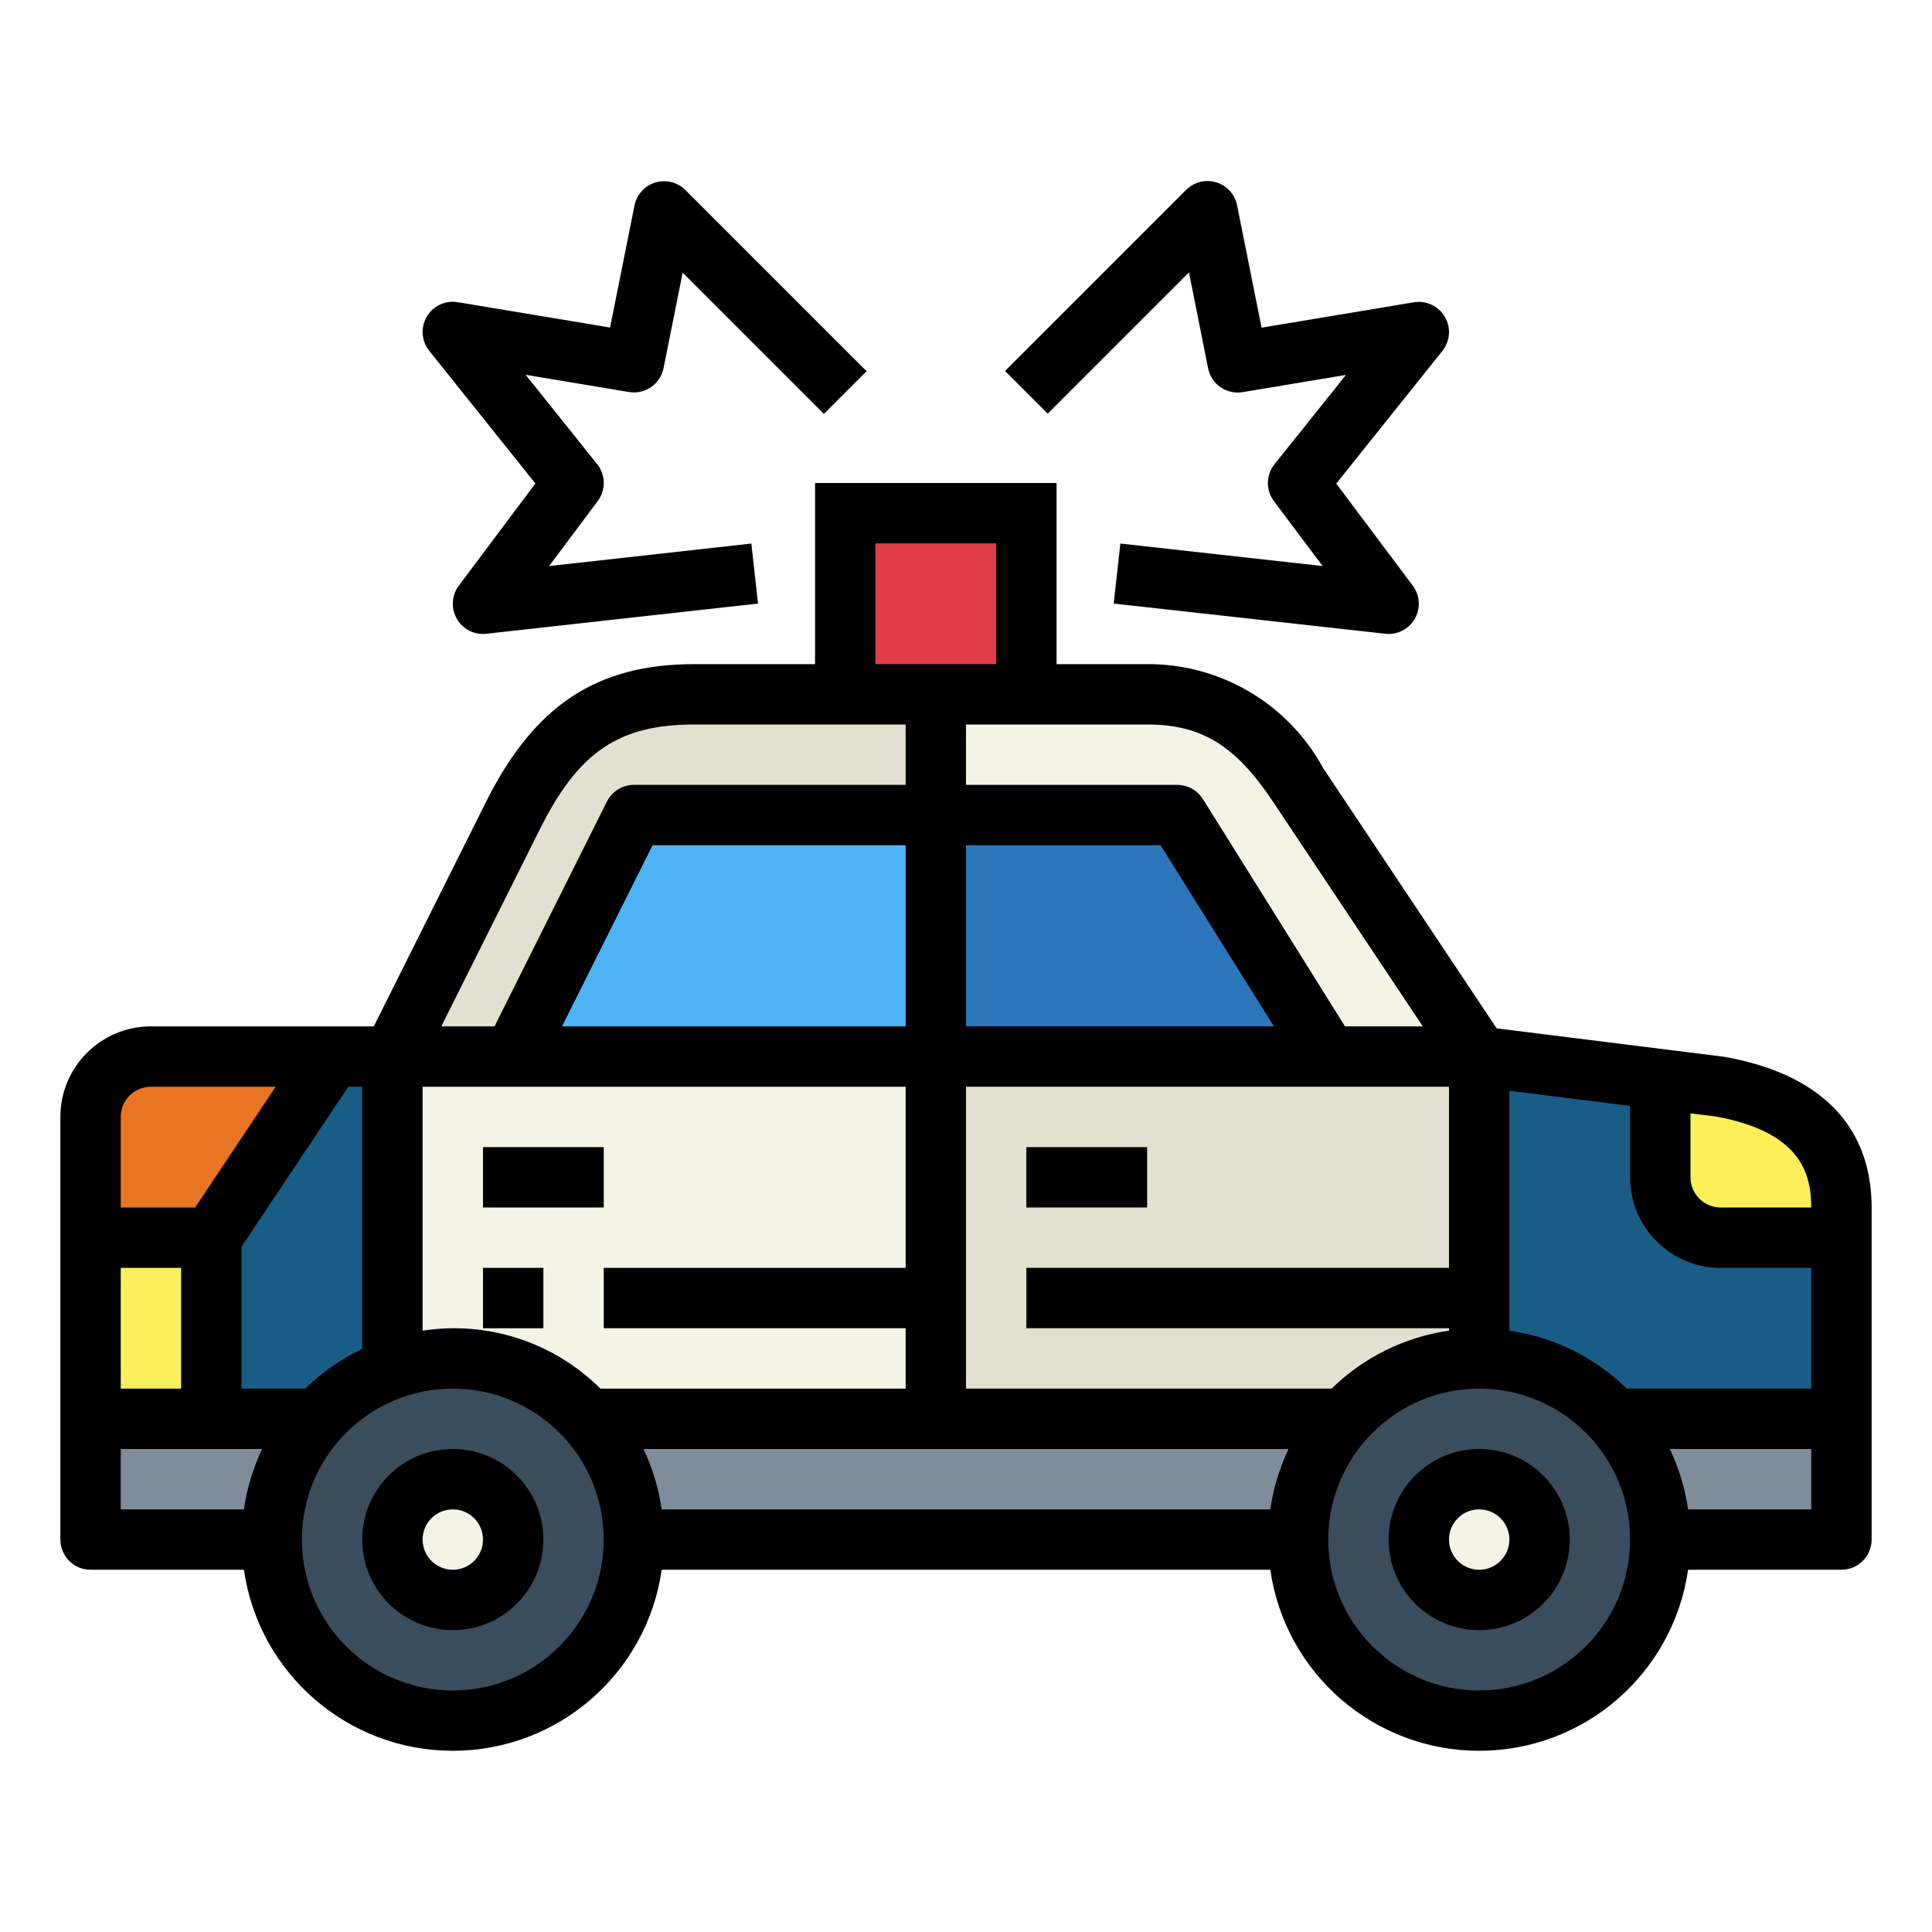
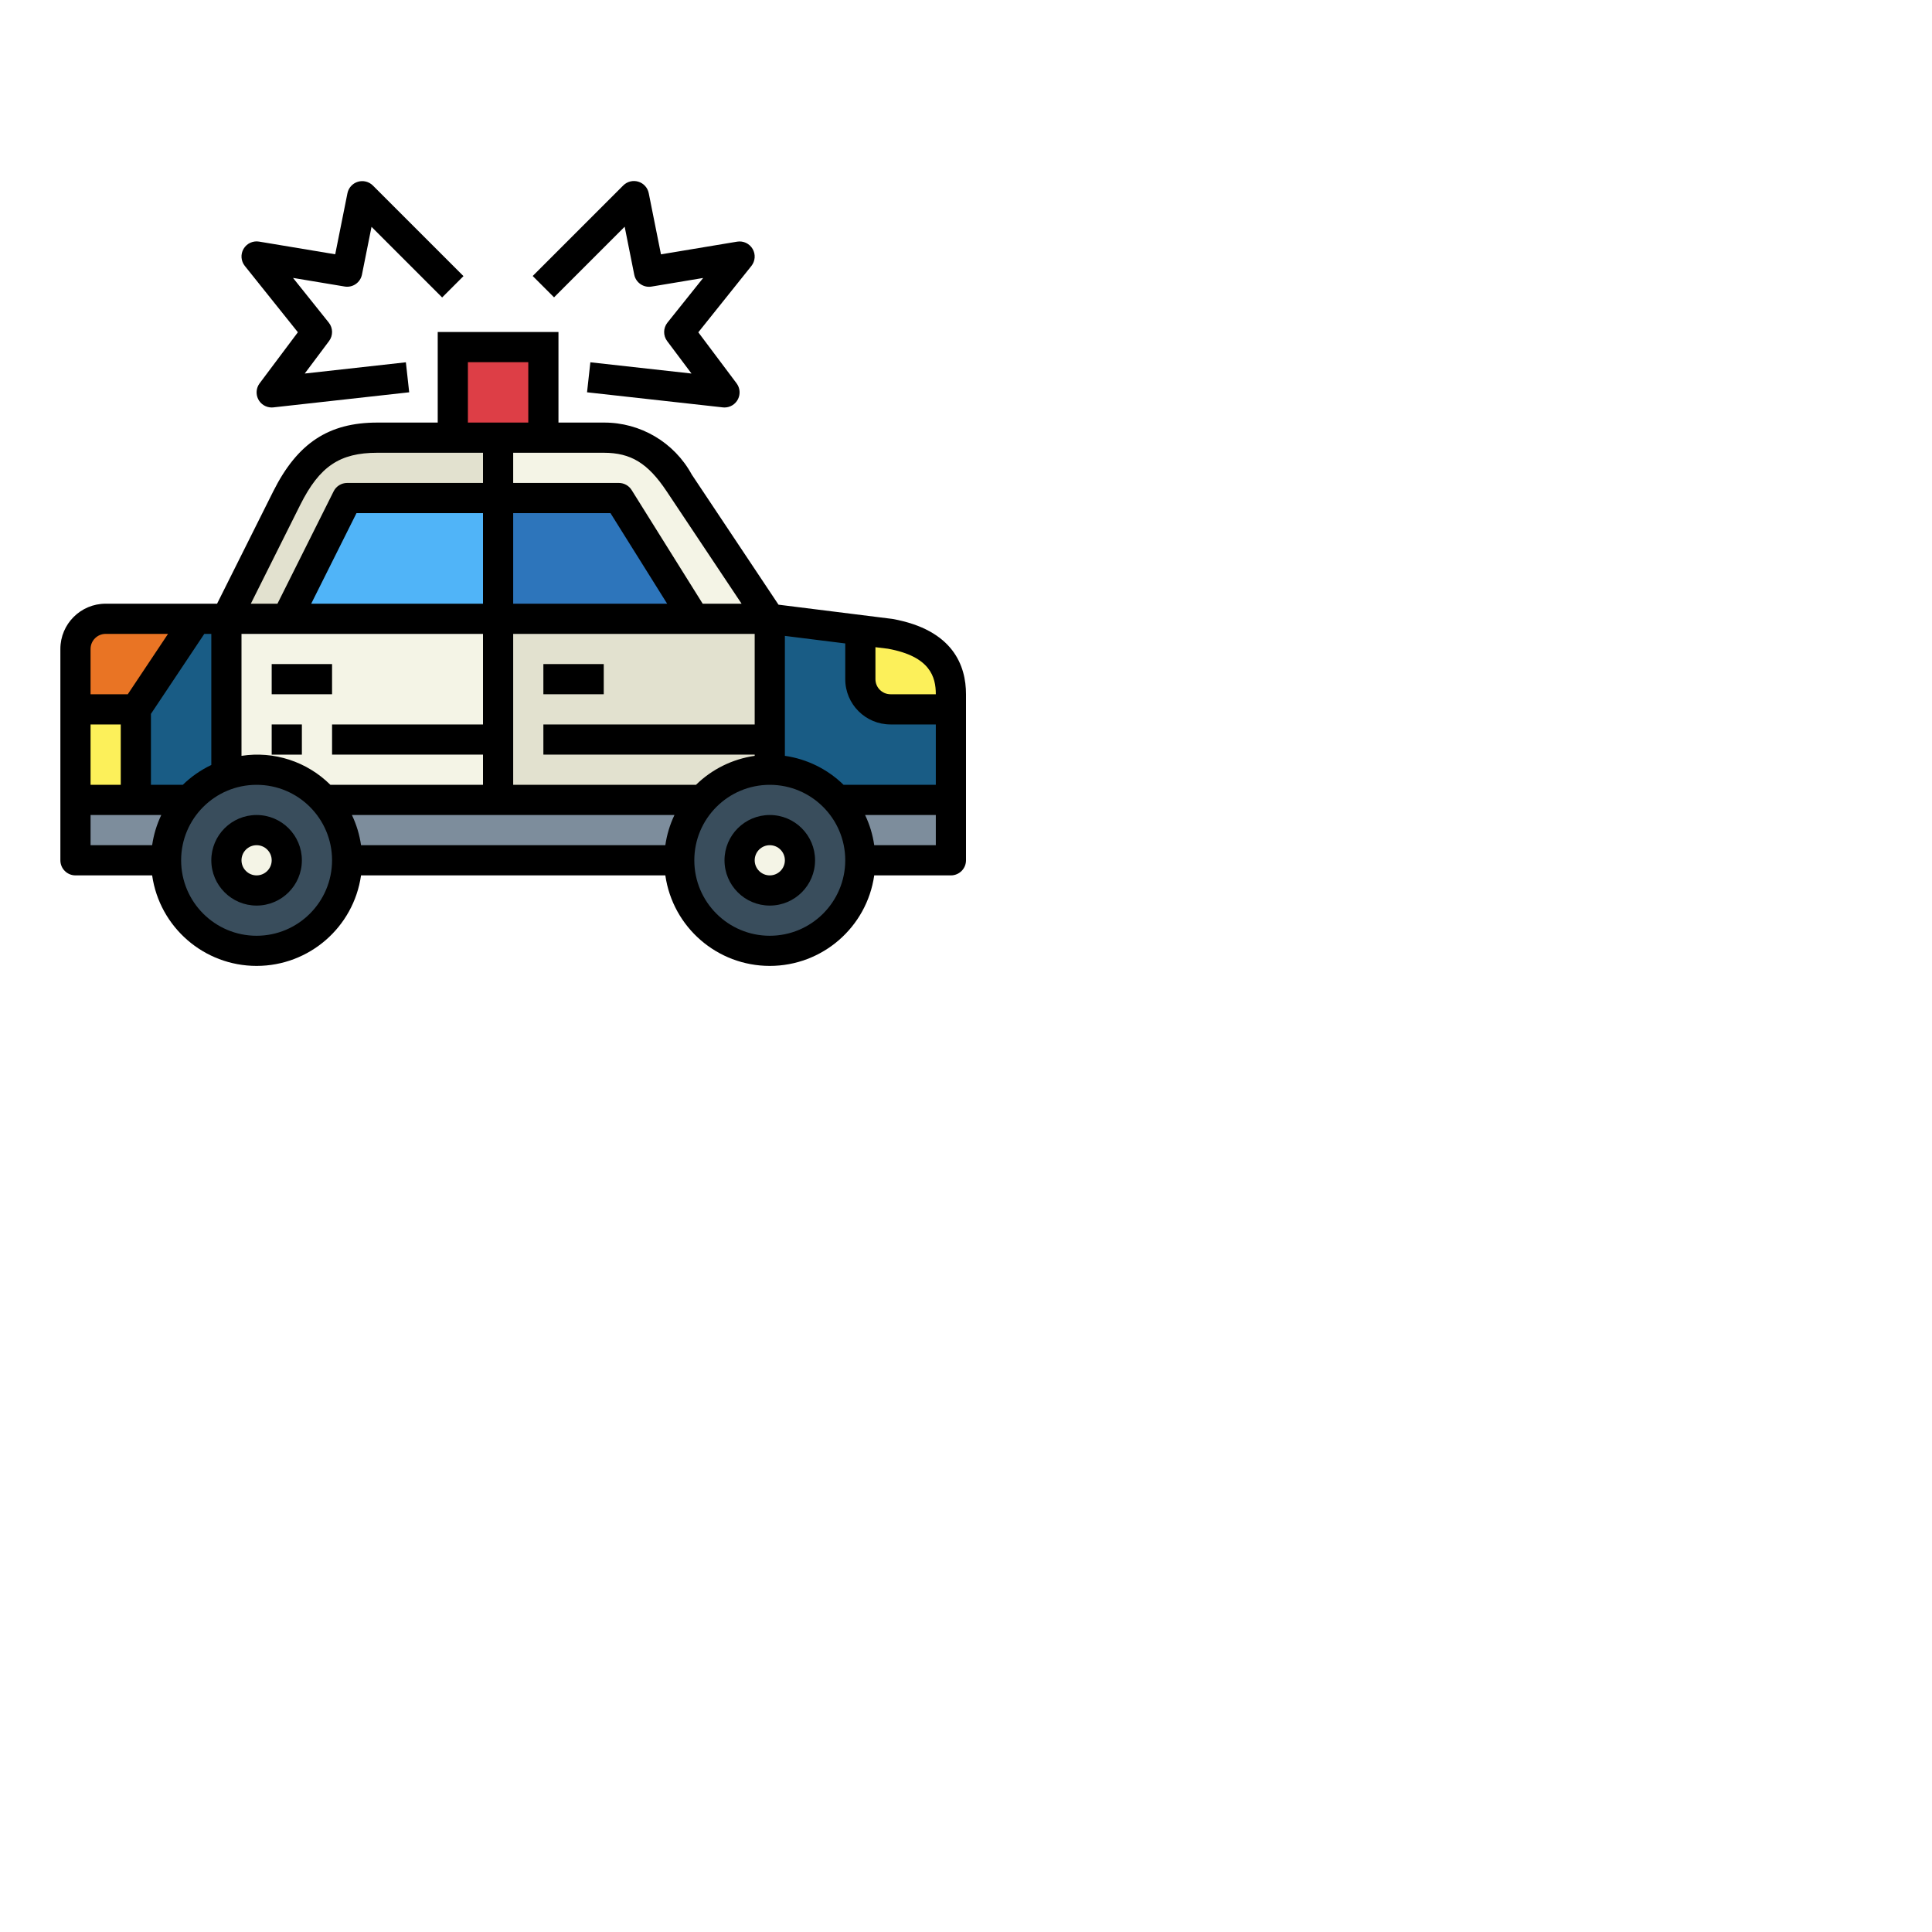
- <svg xmlns="http://www.w3.org/2000/svg" height="512" viewBox="0 0 64 64" width="512">
-   <g id="Filled_outline" data-name="Filled outline">
-     <path d="m17 27-4 8v12h18v-24h-8c-3.03 0-4.645 1.29-6 4z" fill="#e2e1cf" />
-     <path d="m31 23h7c2.34 0 3.7 1.053 5 3l6 9v12h-18z" fill="#f4f4e6" />
-     <path d="m61 47h-12v-12l8 1c2.377.432 4 1.584 4 4z" fill="#195c85" />
-     <path d="m5 35h8a0 0 0 0 1 0 0v12a0 0 0 0 1 0 0h-10a0 0 0 0 1 0 0v-10a2 2 0 0 1 2-2z" fill="#195c85" />
-     <path d="m13 35h18v12h-18z" fill="#f4f4e6" />
-     <path d="m31 35h18v12h-18z" fill="#e2e1cf" />
-     <path d="m21 27h10v8h-14z" fill="#50b4f8" />
-     <path d="m39 27h-8v8h13z" fill="#2d75bb" />
-     <path d="m7 41h-4v-4a2 2 0 0 1 2-2h6z" fill="#e97424" />
-     <path d="m3 41h4v6h-4z" fill="#fcf05a" />
-     <path d="m57 36-2-.25v3.25a2 2 0 0 0 2 2h4v-1c0-2.416-1.623-3.568-4-4z" fill="#fcf05a" />
-     <path d="m3 47h58v4h-58z" fill="#7d8d9c" />
-     <path d="m28 17h6v6h-6z" fill="#dd3e46" />
-     <circle cx="15" cy="51" fill="#394d5c" r="6" />
-     <circle cx="15" cy="51" fill="#f4f4e6" r="2" />
-     <circle cx="49" cy="51" fill="#394d5c" r="6" />
-     <circle cx="49" cy="51" fill="#f4f4e6" r="2" />
-     <path d="m16 38h4v2h-4z" />
-     <path d="m34 38h4v2h-4z" />
-     <path d="m57.124 35.008-7.546-.943-5.746-8.62a6.6 6.6 0 0 0 -5.832-3.445h-3v-6h-8v6h-4c-3.231 0-5.293 1.361-6.895 4.553l-3.723 7.447h-7.382a3 3 0 0 0 -3 3v14a1 1 0 0 0 1 1h5.08a6.991 6.991 0 0 0 13.84 0h20.16a6.991 6.991 0 0 0 13.84 0h5.08a1 1 0 0 0 1-1v-11c0-1.877-.836-4.265-4.876-4.992zm-19.124-11.008c1.8 0 2.927.692 4.168 2.555l4.964 7.445h-2.577l-4.707-7.53a1 1 0 0 0 -.848-.47h-7v-2zm4.2 10h-10.2v-6h6.446zm-13.2-16h4v4h-4zm-11.106 9.448c1.277-2.548 2.614-3.448 5.106-3.448h7v2h-9a1 1 0 0 0 -.895.553l-3.723 7.447h-1.764zm12.106.552v6h-11.382l3-6zm-26 9a1 1 0 0 1 1-1h4.132l-2.667 4h-2.465zm0 5h2v4h-2zm4.08 8h-4.08v-2h4.685a6.937 6.937 0 0 0 -.605 2zm-.08-4v-4.7l3.535-5.3h.465v8.685a7.037 7.037 0 0 0 -1.889 1.315zm7 10a5 5 0 1 1 5-5 5.006 5.006 0 0 1 -5 5zm4.889-10a6.864 6.864 0 0 0 -5.889-1.92v-8.08h16v6h-10v2h10v2zm22.191 4h-20.16a6.937 6.937 0 0 0 -.605-2h21.37a6.937 6.937 0 0 0 -.605 2zm-10.08-4v-10h16v6h-14v2h14v.08a6.974 6.974 0 0 0 -3.889 1.92zm17 10a5 5 0 1 1 5-5 5.006 5.006 0 0 1 -5 5zm11-6h-4.08a6.937 6.937 0 0 0 -.605-2h4.685zm0-4h-6.111a6.974 6.974 0 0 0 -3.889-1.92v-7.947l4 .5v2.367a3 3 0 0 0 3 3h3zm-3-6a1 1 0 0 1 -1-1v-2.118l.822.1c2.817.51 3.178 1.881 3.178 3.018z" />
-     <path d="m16 42h2v2h-2z" />
-     <path d="m15 48a3 3 0 1 0 3 3 3 3 0 0 0 -3-3zm0 4a1 1 0 1 1 1-1 1 1 0 0 1 -1 1z" />
-     <path d="m49 48a3 3 0 1 0 3 3 3 3 0 0 0 -3-3zm0 4a1 1 0 1 1 1-1 1 1 0 0 1 -1 1z" />
-     <path d="m47.862 10.494a1 1 0 0 0 -1.027-.48l-5.044.84-.811-4.054a1 1 0 0 0 -1.687-.511l-6 6 1.414 1.414 4.679-4.679.634 3.176a1 1 0 0 0 1.145.79l3.421-.57-2.367 2.959a1 1 0 0 0 -.019 1.221l1.613 2.151-6.7-.745-.22 1.988 9 1a1.014 1.014 0 0 0 .107.006 1 1 0 0 0 .8-1.6l-2.535-3.38 3.516-4.395a1 1 0 0 0 .081-1.131z" />
-     <path d="m21.98 12.2.634-3.168 4.679 4.679 1.414-1.414-6-6a1 1 0 0 0 -1.687.503l-.811 4.05-5.044-.84a1 1 0 0 0 -.946 1.611l3.516 4.395-2.535 3.384a1 1 0 0 0 .8 1.6 1.014 1.014 0 0 0 .11-.006l9-1-.22-1.988-6.7.745 1.61-2.151a1 1 0 0 0 -.019-1.225l-2.367-2.959 3.421.57a1 1 0 0 0 1.145-.786z" />
+ <svg xmlns="http://www.w3.org/2000/svg" id="svg53" version="1.1" width="512" viewBox="0 0 64 64" height="512">
+   <defs id="defs57" />
+   <g transform="matrix(0.5,0,0,0.5,1,2.99834)" data-name="Filled outline" id="Filled_outline">
+     <path id="path2" fill="#e2e1cf" d="m 17,27 -4,8 V 47 H 31 V 23 h -8 c -3.03,0 -4.645,1.29 -6,4 z" />
+     <path id="path4" fill="#f4f4e6" d="m 31,23 h 7 c 2.34,0 3.7,1.053 5,3 l 6,9 V 47 H 31 Z" />
+     <path id="path6" fill="#195c85" d="M 61,47 H 49 V 35 l 8,1 c 2.377,0.432 4,1.584 4,4 z" />
+     <path id="path8" fill="#195c85" d="m 5,35 h 8 V 47 H 3 V 37 a 2,2 0 0 1 2,-2 z" />
+     <path id="path10" fill="#f4f4e6" d="M 13,35 H 31 V 47 H 13 Z" />
+     <path id="path12" fill="#e2e1cf" d="M 31,35 H 49 V 47 H 31 Z" />
+     <path id="path14" fill="#50b4f8" d="m 21,27 h 10 v 8 H 17 Z" />
+     <path id="path16" fill="#2d75bb" d="m 39,27 h -8 v 8 h 13 z" />
+     <path id="path18" fill="#e97424" d="M 7,41 H 3 v -4 a 2,2 0 0 1 2,-2 h 6 z" />
+     <path id="path20" fill="#fcf05a" d="m 3,41 h 4 v 6 H 3 Z" />
+     <path id="path22" fill="#fcf05a" d="M 57,36 55,35.75 V 39 a 2,2 0 0 0 2,2 h 4 v -1 c 0,-2.416 -1.623,-3.568 -4,-4 z" />
+     <path id="path24" fill="#7d8d9c" d="m 3,47 h 58 v 4 H 3 Z" />
+     <path id="path26" fill="#dd3e46" d="m 28,17 h 6 v 6 h -6 z" />
+     <circle id="circle28" r="6" fill="#394d5c" cy="51" cx="15" />
+     <circle id="circle30" r="2" fill="#f4f4e6" cy="51" cx="15" />
+     <circle id="circle32" r="6" fill="#394d5c" cy="51" cx="49" />
+     <circle id="circle34" r="2" fill="#f4f4e6" cy="51" cx="49" />
+     <path id="path36" d="m 16,38 h 4 v 2 h -4 z" />
+     <path id="path38" d="m 34,38 h 4 v 2 h -4 z" />
+     <path id="path40" d="m 57.124,35.008 -7.546,-0.943 -5.746,-8.62 A 6.6,6.6 0 0 0 38,22 h -3 v -6 h -8 v 6 h -4 c -3.231,0 -5.293,1.361 -6.895,4.553 L 12.382,34 H 5 a 3,3 0 0 0 -3,3 v 14 a 1,1 0 0 0 1,1 h 5.08 a 6.991,6.991 0 0 0 13.84,0 h 20.16 a 6.991,6.991 0 0 0 13.84,0 H 61 a 1,1 0 0 0 1,-1 V 40 c 0,-1.877 -0.836,-4.265 -4.876,-4.992 z M 38,24 c 1.8,0 2.927,0.692 4.168,2.555 L 47.132,34 H 44.555 L 39.848,26.47 A 1,1 0 0 0 39,26 h -7 v -2 z m 4.2,10 H 32 v -6 h 6.446 z M 29,18 h 4 v 4 H 29 Z M 17.894,27.448 C 19.171,24.9 20.508,24 23,24 h 7 v 2 h -9 a 1,1 0 0 0 -0.895,0.553 L 16.382,34 H 14.618 Z M 30,28 v 6 H 18.618 l 3,-6 z M 4,37 A 1,1 0 0 1 5,36 H 9.132 L 6.465,40 H 4 Z m 0,5 h 2 v 4 H 4 Z m 4.08,8 H 4 V 48 H 8.685 A 6.937,6.937 0 0 0 8.08,50 Z M 8,46 V 41.3 L 11.535,36 H 12 v 8.685 A 7.037,7.037 0 0 0 10.111,46 Z m 7,10 a 5,5 0 1 1 5,-5 5.006,5.006 0 0 1 -5,5 z M 19.889,46 A 6.864,6.864 0 0 0 14,44.08 V 36 h 16 v 6 H 20 v 2 h 10 v 2 z M 42.08,50 H 21.92 a 6.937,6.937 0 0 0 -0.605,-2 h 21.37 A 6.937,6.937 0 0 0 42.08,50 Z M 32,46 V 36 h 16 v 6 H 34 v 2 h 14 v 0.08 A 6.974,6.974 0 0 0 44.111,46 Z m 17,10 a 5,5 0 1 1 5,-5 5.006,5.006 0 0 1 -5,5 z M 60,50 H 55.92 A 6.937,6.937 0 0 0 55.315,48 H 60 Z m 0,-4 H 53.889 A 6.974,6.974 0 0 0 50,44.08 v -7.947 l 4,0.5 V 39 a 3,3 0 0 0 3,3 h 3 z m -3,-6 a 1,1 0 0 1 -1,-1 v -2.118 l 0.822,0.1 C 59.639,37.492 60,38.863 60,40 Z" />
+     <path id="path42" d="m 16,42 h 2 v 2 h -2 z" />
+     <path id="path44" d="m 15,48 a 3,3 0 1 0 3,3 3,3 0 0 0 -3,-3 z m 0,4 a 1,1 0 1 1 1,-1 1,1 0 0 1 -1,1 z" />
+     <path id="path46" d="m 49,48 a 3,3 0 1 0 3,3 3,3 0 0 0 -3,-3 z m 0,4 a 1,1 0 1 1 1,-1 1,1 0 0 1 -1,1 z" />
+     <path id="path48" d="m 47.862,10.494 a 1,1 0 0 0 -1.027,-0.48 L 41.791,10.854 40.98,6.8 A 1,1 0 0 0 39.293,6.289 l -6,6 1.414,1.414 4.679,-4.679 0.634,3.176 a 1,1 0 0 0 1.145,0.79 l 3.421,-0.57 -2.367,2.959 A 1,1 0 0 0 42.2,16.6 l 1.613,2.151 -6.7,-0.745 -0.22,1.988 9,1 A 1.014,1.014 0 0 0 46,21 1,1 0 0 0 46.8,19.4 l -2.535,-3.38 3.516,-4.395 a 1,1 0 0 0 0.081,-1.131 z" />
+     <path id="path50" d="m 21.98,12.2 0.634,-3.168 4.679,4.679 1.414,-1.414 -6,-6 A 1,1 0 0 0 21.02,6.8 l -0.811,4.05 -5.044,-0.84 a 1,1 0 0 0 -0.946,1.611 L 17.735,16.016 15.2,19.4 A 1,1 0 0 0 16,21 1.014,1.014 0 0 0 16.11,20.994 l 9,-1 -0.22,-1.988 -6.7,0.745 1.61,-2.151 a 1,1 0 0 0 -0.019,-1.225 l -2.367,-2.959 3.421,0.57 A 1,1 0 0 0 21.98,12.2 Z" />
  </g>
</svg>
